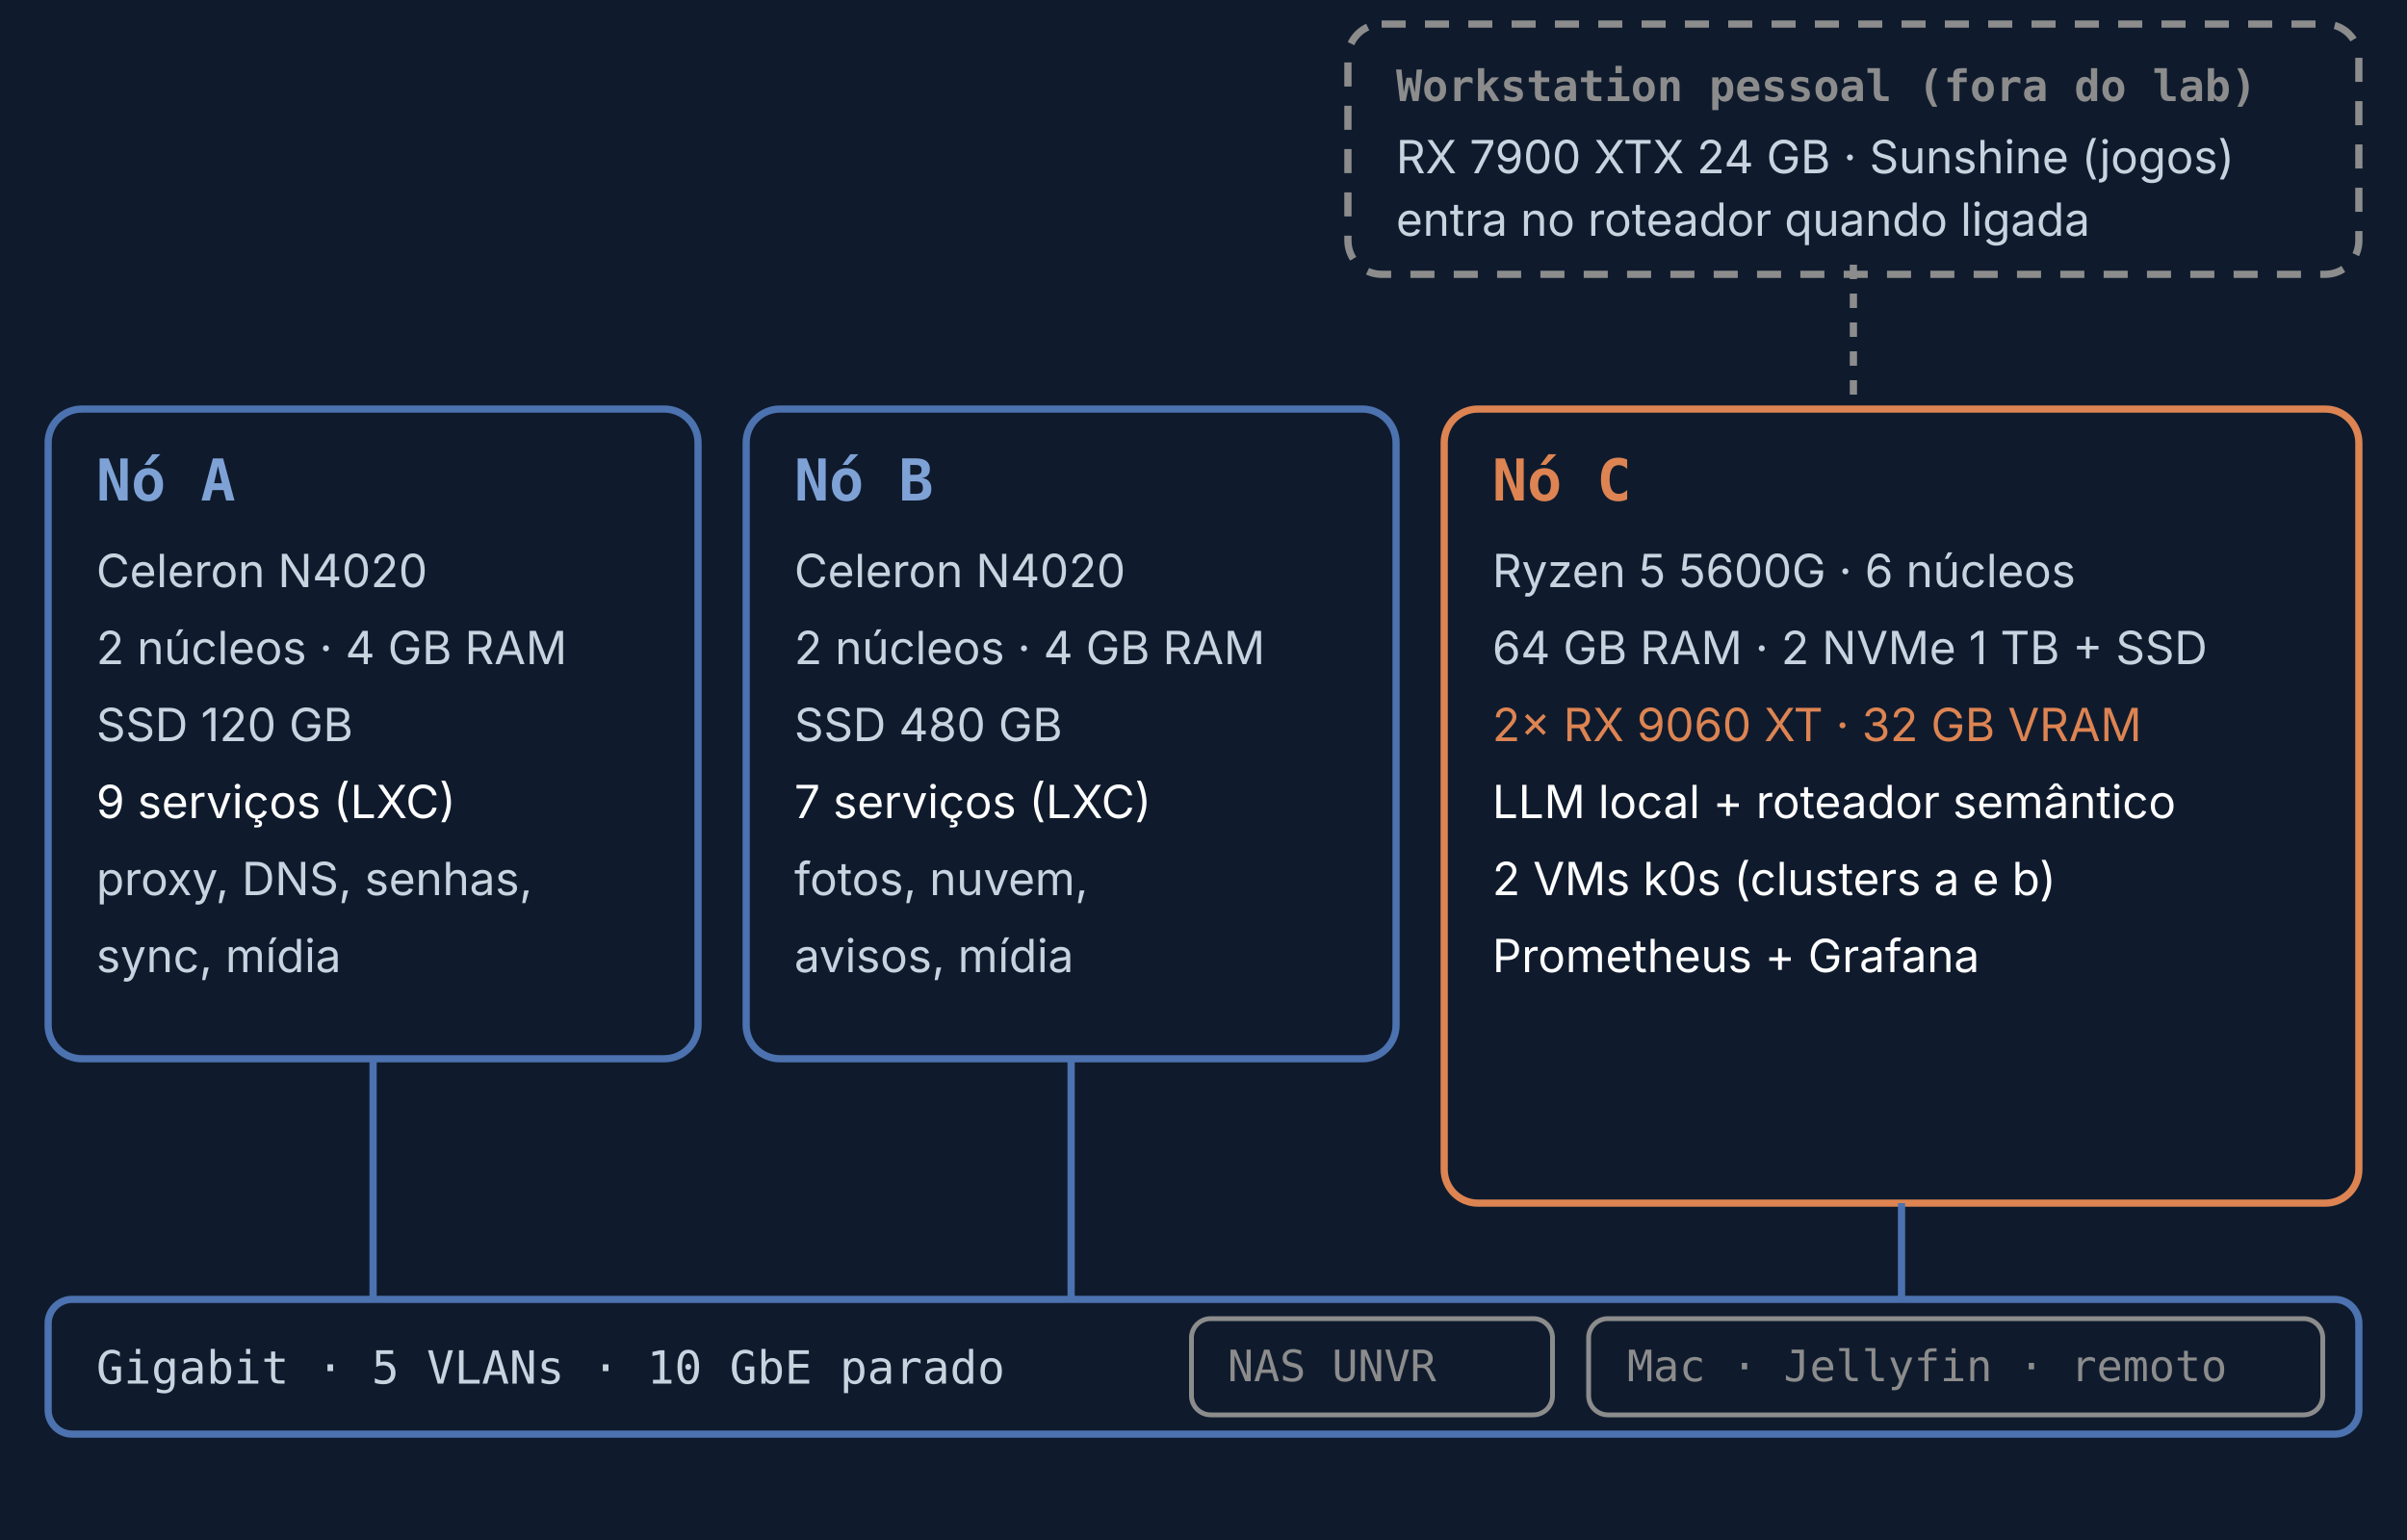
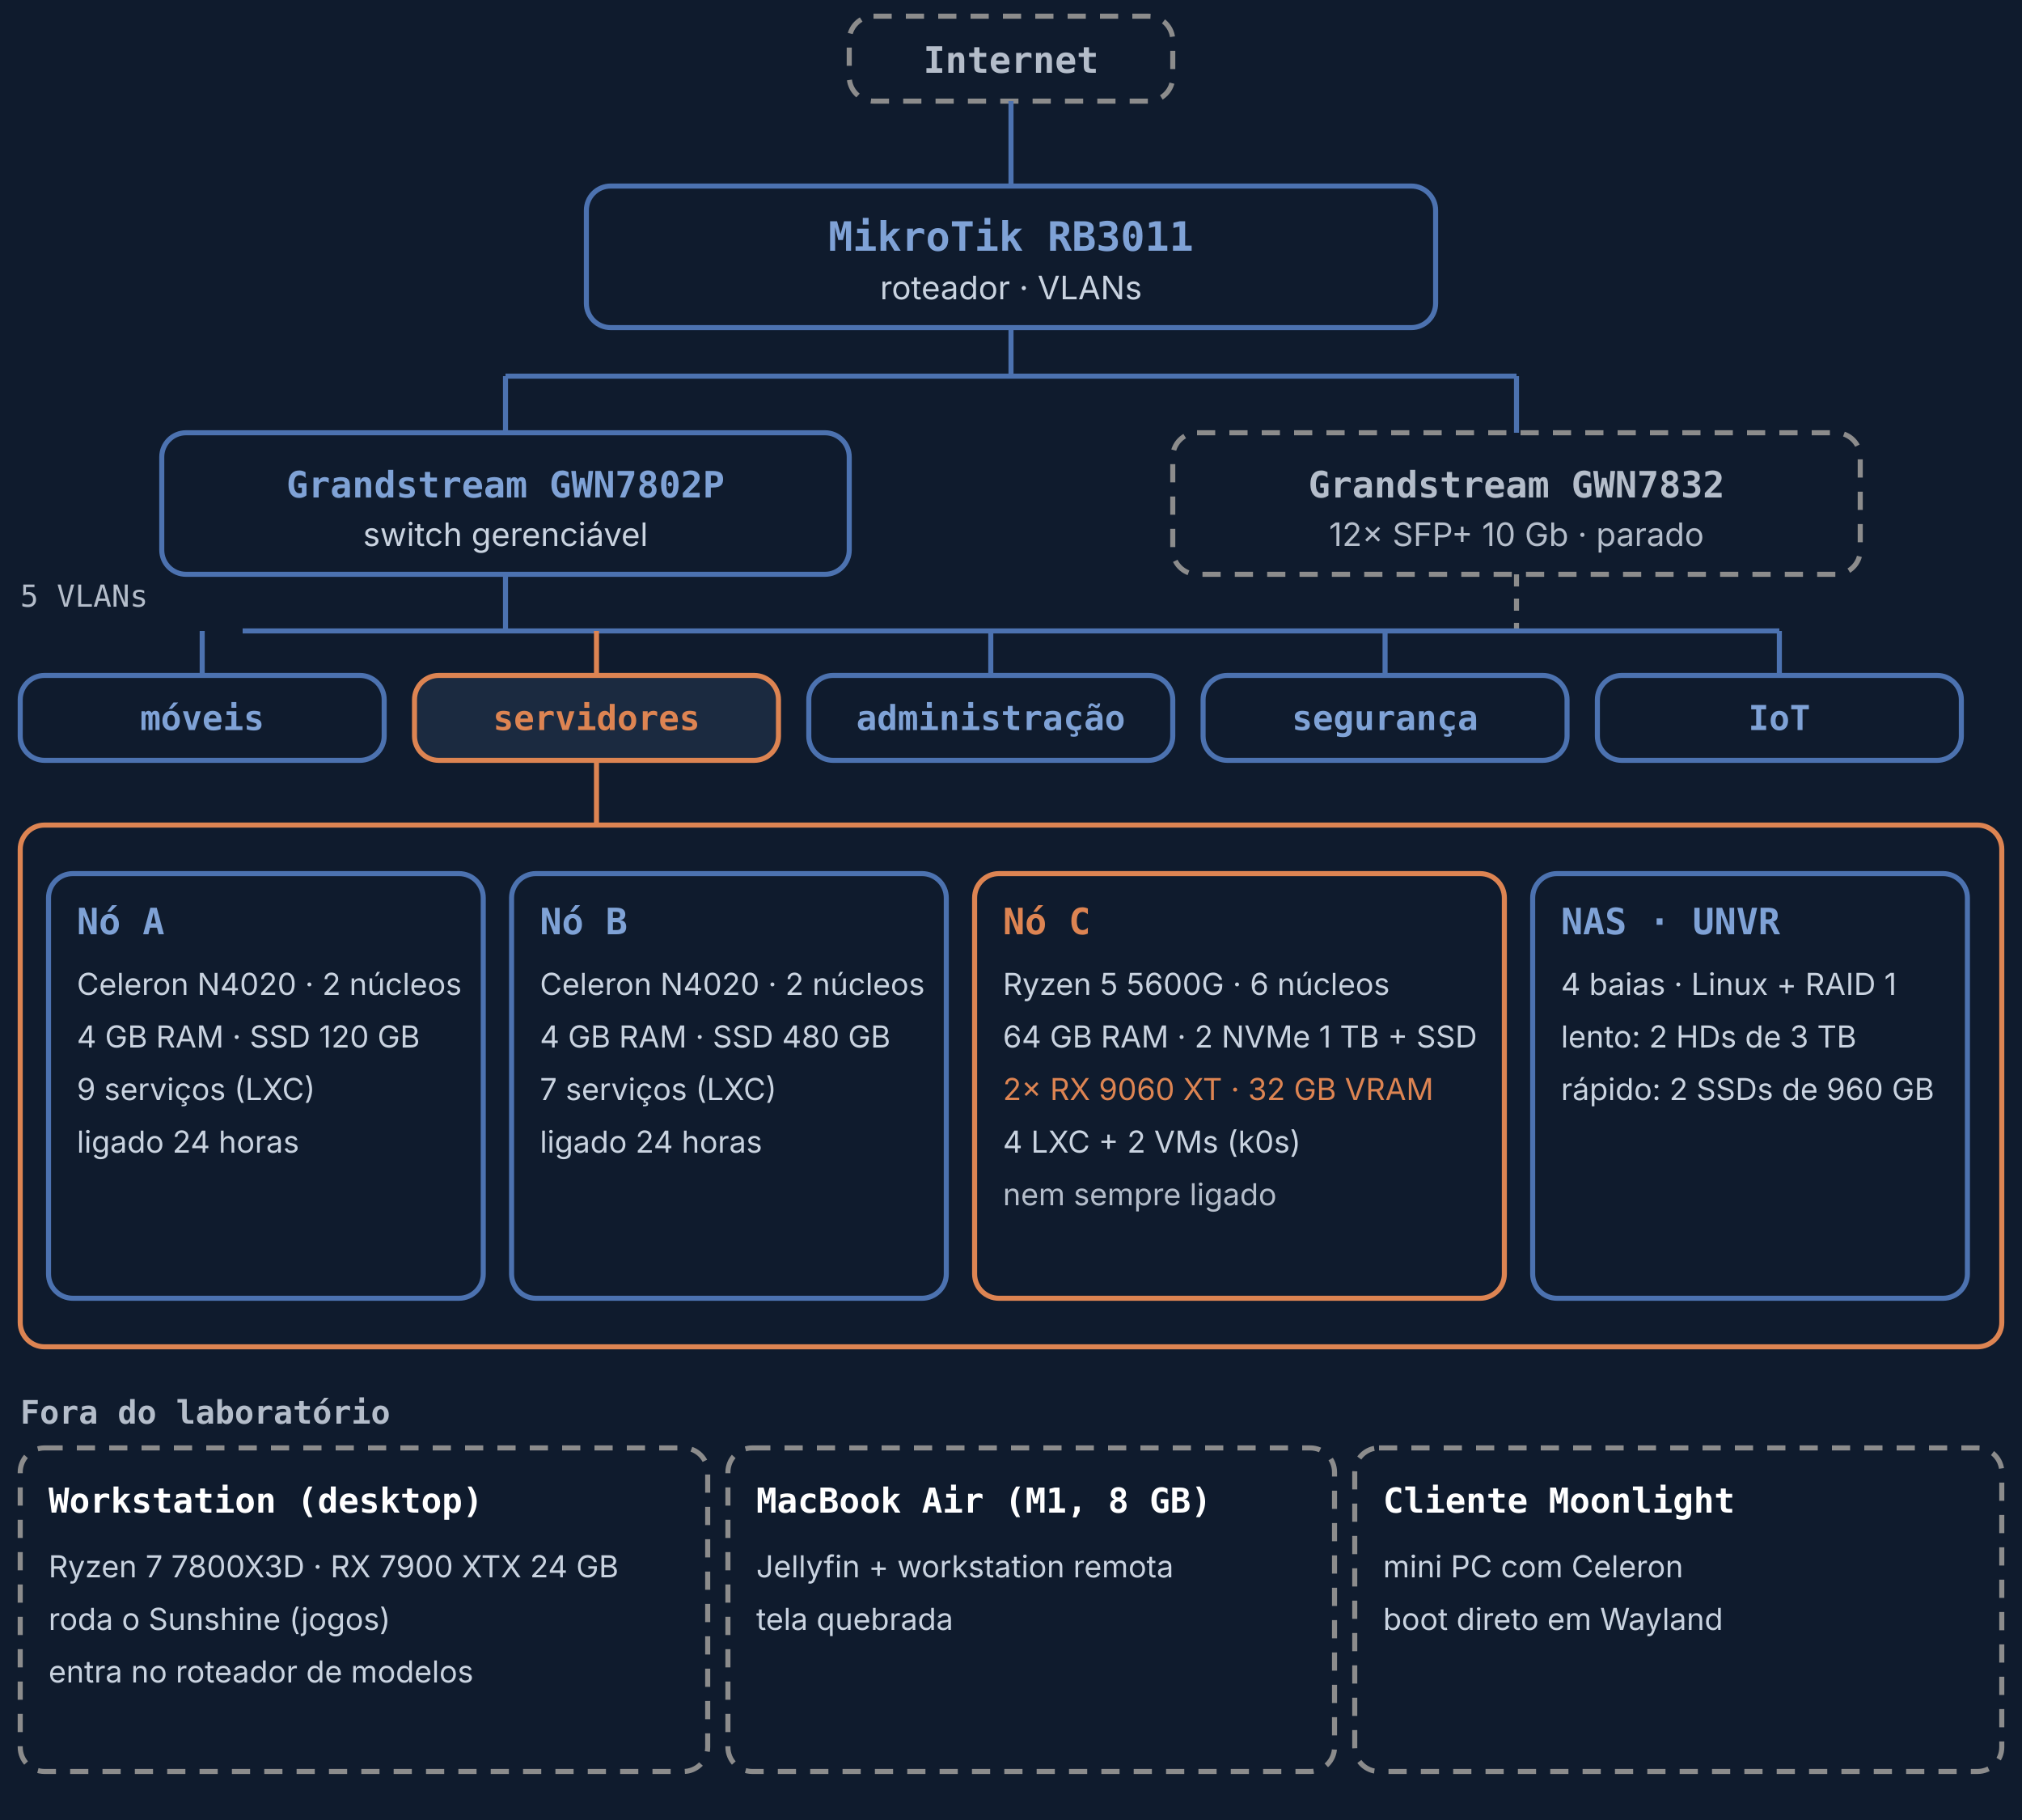
- <svg xmlns="http://www.w3.org/2000/svg" viewBox="0 0 1000 640" role="img" aria-label="Diagrama do ambiente: três nós Proxmox, NAS e a workstation pessoal fora do lab." style="width:100%;height:auto">
-   <rect width="1000" height="640" fill="#0F1B2D" />
-   <rect x="560" y="10" width="420" height="104" rx="14" fill="none" stroke="#8C8C8C" stroke-width="3" stroke-dasharray="10 8" />
-   <text x="580" y="42" font-family="JetBrains Mono, monospace" font-size="18" font-weight="700" fill="#8C8C8C">Workstation pessoal (fora do lab)</text>
-   <text x="580" y="72" font-family="Inter, sans-serif" font-size="19" fill="#C9D3E0">RX 7900 XTX 24 GB · Sunshine (jogos)</text>
-   <text x="580" y="98" font-family="Inter, sans-serif" font-size="19" fill="#C9D3E0">entra no roteador quando ligada</text>
-   <line x1="770" y1="110" x2="770" y2="168" stroke="#8C8C8C" stroke-width="3" stroke-dasharray="6 6" />
-   <rect x="20" y="170" width="270" height="270" rx="14" fill="none" stroke="#4C72B0" stroke-width="3" />
-   <text x="40" y="208" font-family="JetBrains Mono, monospace" font-size="24" font-weight="700" fill="#7FA2D6">Nó A</text>
-   <text x="40" y="244" font-family="Inter, sans-serif" font-size="19" fill="#C9D3E0">Celeron N4020</text>
-   <text x="40" y="276" font-family="Inter, sans-serif" font-size="19" fill="#C9D3E0">2 núcleos · 4 GB RAM</text>
-   <text x="40" y="308" font-family="Inter, sans-serif" font-size="19" fill="#C9D3E0">SSD 120 GB</text>
-   <text x="40" y="340" font-family="Inter, sans-serif" font-size="19" fill="#FFFFFF">9 serviços (LXC)</text>
-   <text x="40" y="372" font-family="Inter, sans-serif" font-size="19" fill="#C9D3E0">proxy, DNS, senhas,</text>
-   <text x="40" y="404" font-family="Inter, sans-serif" font-size="19" fill="#C9D3E0">sync, mídia</text>
-   <rect x="310" y="170" width="270" height="270" rx="14" fill="none" stroke="#4C72B0" stroke-width="3" />
-   <text x="330" y="208" font-family="JetBrains Mono, monospace" font-size="24" font-weight="700" fill="#7FA2D6">Nó B</text>
-   <text x="330" y="244" font-family="Inter, sans-serif" font-size="19" fill="#C9D3E0">Celeron N4020</text>
-   <text x="330" y="276" font-family="Inter, sans-serif" font-size="19" fill="#C9D3E0">2 núcleos · 4 GB RAM</text>
-   <text x="330" y="308" font-family="Inter, sans-serif" font-size="19" fill="#C9D3E0">SSD 480 GB</text>
-   <text x="330" y="340" font-family="Inter, sans-serif" font-size="19" fill="#FFFFFF">7 serviços (LXC)</text>
-   <text x="330" y="372" font-family="Inter, sans-serif" font-size="19" fill="#C9D3E0">fotos, nuvem,</text>
-   <text x="330" y="404" font-family="Inter, sans-serif" font-size="19" fill="#C9D3E0">avisos, mídia</text>
-   <rect x="600" y="170" width="380" height="330" rx="14" fill="none" stroke="#DD8452" stroke-width="3" />
-   <text x="620" y="208" font-family="JetBrains Mono, monospace" font-size="24" font-weight="700" fill="#DD8452">Nó C</text>
-   <text x="620" y="244" font-family="Inter, sans-serif" font-size="19" fill="#C9D3E0">Ryzen 5 5600G · 6 núcleos</text>
-   <text x="620" y="276" font-family="Inter, sans-serif" font-size="19" fill="#C9D3E0">64 GB RAM · 2 NVMe 1 TB + SSD</text>
-   <text x="620" y="308" font-family="Inter, sans-serif" font-size="19" fill="#DD8452">2× RX 9060 XT · 32 GB VRAM</text>
-   <text x="620" y="340" font-family="Inter, sans-serif" font-size="19" fill="#FFFFFF">LLM local + roteador semântico</text>
-   <text x="620" y="372" font-family="Inter, sans-serif" font-size="19" fill="#FFFFFF">2 VMs k0s (clusters a e b)</text>
-   <text x="620" y="404" font-family="Inter, sans-serif" font-size="19" fill="#FFFFFF">Prometheus + Grafana</text>
-   <rect x="20" y="540" width="960" height="56" rx="10" fill="none" stroke="#4C72B0" stroke-width="3" />
-   <text x="40" y="575" font-family="JetBrains Mono, monospace" font-size="19" fill="#C9D3E0">Gigabit · 5 VLANs · 10 GbE parado</text>
-   <rect x="495" y="548" width="150" height="40" rx="8" fill="none" stroke="#8C8C8C" stroke-width="2" />
-   <text x="510" y="574" font-family="JetBrains Mono, monospace" font-size="18" fill="#8C8C8C">NAS UNVR</text>
-   <rect x="660" y="548" width="305" height="40" rx="8" fill="none" stroke="#8C8C8C" stroke-width="2" />
-   <text x="676" y="574" font-family="JetBrains Mono, monospace" font-size="18" fill="#8C8C8C">Mac · Jellyfin · remoto</text>
-   <line x1="155" y1="440" x2="155" y2="540" stroke="#4C72B0" stroke-width="3" />
-   <line x1="445" y1="440" x2="445" y2="540" stroke="#4C72B0" stroke-width="3" />
-   <line x1="790" y1="500" x2="790" y2="540" stroke="#4C72B0" stroke-width="3" />
+ <svg xmlns="http://www.w3.org/2000/svg" viewBox="0 0 1000 900" role="img" aria-label="Diagrama do ambiente. A internet entra no roteador MikroTik RB3011, que alimenta dois switches Grandstream, um deles de 10 Gb parado. Do roteador saem cinco VLANs: dispositivos móveis, servidores, administração, segurança e IoT. Na VLAN de servidores ficam os nós A, B e C e o NAS Ubiquiti UNVR. Fora do laboratório estão a workstation com a RX 7900 XTX, o MacBook Air e o cliente Moonlight em Celeron." style="width:100%;height:auto">
+   <rect width="1000" height="900" fill="#0F1B2D" />
+   <rect x="420" y="8" width="160" height="42" rx="12" fill="none" stroke="#8C8C8C" stroke-width="2.5" stroke-dasharray="9 7" />
+   <text x="500" y="36" font-family="JetBrains Mono, monospace" font-size="18" fill="#B4BDCA" text-anchor="middle" font-weight="700">Internet</text>
+   <line x1="500" y1="50" x2="500" y2="92" stroke="#4C72B0" stroke-width="2.5" />
+   <rect x="290" y="92" width="420" height="70" rx="12" fill="none" stroke="#4C72B0" stroke-width="2.5" />
+   <text x="500" y="124" font-family="JetBrains Mono, monospace" font-size="20" fill="#7FA2D6" text-anchor="middle" font-weight="700">MikroTik RB3011</text>
+   <text x="500" y="148" font-family="Inter, sans-serif" font-size="16" fill="#C9D3E0" text-anchor="middle">roteador · VLANs</text>
+   <line x1="500" y1="162" x2="500" y2="186" stroke="#4C72B0" stroke-width="2.5" />
+   <line x1="250" y1="186" x2="750" y2="186" stroke="#4C72B0" stroke-width="2.5" />
+   <line x1="250" y1="186" x2="250" y2="214" stroke="#4C72B0" stroke-width="2.5" />
+   <line x1="750" y1="186" x2="750" y2="214" stroke="#4C72B0" stroke-width="2.5" />
+   <rect x="80" y="214" width="340" height="70" rx="12" fill="none" stroke="#4C72B0" stroke-width="2.5" />
+   <text x="250" y="246" font-family="JetBrains Mono, monospace" font-size="18" fill="#7FA2D6" text-anchor="middle" font-weight="700">Grandstream GWN7802P</text>
+   <text x="250" y="270" font-family="Inter, sans-serif" font-size="16" fill="#C9D3E0" text-anchor="middle">switch gerenciável</text>
+   <rect x="580" y="214" width="340" height="70" rx="12" fill="none" stroke="#8C8C8C" stroke-width="2.5" stroke-dasharray="9 7" />
+   <text x="750" y="246" font-family="JetBrains Mono, monospace" font-size="18" fill="#B4BDCA" text-anchor="middle" font-weight="700">Grandstream GWN7832</text>
+   <text x="750" y="270" font-family="Inter, sans-serif" font-size="16" fill="#B4BDCA" text-anchor="middle">12× SFP+ 10 Gb · parado</text>
+   <line x1="250" y1="284" x2="250" y2="312" stroke="#4C72B0" stroke-width="2.5" />
+   <line x1="750" y1="284" x2="750" y2="312" stroke="#8C8C8C" stroke-width="2.5" stroke-dasharray="6 6" />
+   <line x1="120" y1="312" x2="880" y2="312" stroke="#4C72B0" stroke-width="2.5" />
+   <line x1="100" y1="312" x2="100" y2="334" stroke="#4C72B0" stroke-width="2.5" />
+   <rect x="10" y="334" width="180" height="42" rx="12" fill="none" stroke="#4C72B0" stroke-width="2.5" />
+   <text x="100" y="361" font-family="JetBrains Mono, monospace" font-size="17" fill="#7FA2D6" text-anchor="middle" font-weight="700">móveis</text>
+   <line x1="295" y1="312" x2="295" y2="334" stroke="#DD8452" stroke-width="2.5" />
+   <rect x="205" y="334" width="180" height="42" rx="12" fill="#1B2A40" stroke="#DD8452" stroke-width="2.5" />
+   <text x="295" y="361" font-family="JetBrains Mono, monospace" font-size="17" fill="#DD8452" text-anchor="middle" font-weight="700">servidores</text>
+   <line x1="490" y1="312" x2="490" y2="334" stroke="#4C72B0" stroke-width="2.5" />
+   <rect x="400" y="334" width="180" height="42" rx="12" fill="none" stroke="#4C72B0" stroke-width="2.5" />
+   <text x="490" y="361" font-family="JetBrains Mono, monospace" font-size="17" fill="#7FA2D6" text-anchor="middle" font-weight="700">administração</text>
+   <line x1="685" y1="312" x2="685" y2="334" stroke="#4C72B0" stroke-width="2.5" />
+   <rect x="595" y="334" width="180" height="42" rx="12" fill="none" stroke="#4C72B0" stroke-width="2.5" />
+   <text x="685" y="361" font-family="JetBrains Mono, monospace" font-size="17" fill="#7FA2D6" text-anchor="middle" font-weight="700">segurança</text>
+   <line x1="880" y1="312" x2="880" y2="334" stroke="#4C72B0" stroke-width="2.5" />
+   <rect x="790" y="334" width="180" height="42" rx="12" fill="none" stroke="#4C72B0" stroke-width="2.5" />
+   <text x="880" y="361" font-family="JetBrains Mono, monospace" font-size="17" fill="#7FA2D6" text-anchor="middle" font-weight="700">IoT</text>
+   <text x="10" y="300" font-family="JetBrains Mono, monospace" font-size="15" fill="#B4BDCA">5 VLANs</text>
+   <line x1="295" y1="376" x2="295" y2="408" stroke="#DD8452" stroke-width="2.5" />
+   <rect x="10" y="408" width="980" height="258" rx="12" fill="none" stroke="#DD8452" stroke-width="2.5" />
+   <rect x="24" y="432" width="215" height="210" rx="12" fill="none" stroke="#4C72B0" stroke-width="2.5" />
+   <text x="38" y="462" font-family="JetBrains Mono, monospace" font-size="18" fill="#7FA2D6" font-weight="700">Nó A</text>
+   <text x="38" y="492" font-family="Inter, sans-serif" font-size="15" fill="#C9D3E0">Celeron N4020 · 2 núcleos</text>
+   <text x="38" y="518" font-family="Inter, sans-serif" font-size="15" fill="#C9D3E0">4 GB RAM · SSD 120 GB</text>
+   <text x="38" y="544" font-family="Inter, sans-serif" font-size="15" fill="#C9D3E0">9 serviços (LXC)</text>
+   <text x="38" y="570" font-family="Inter, sans-serif" font-size="15" fill="#C9D3E0">ligado 24 horas</text>
+   <rect x="253" y="432" width="215" height="210" rx="12" fill="none" stroke="#4C72B0" stroke-width="2.5" />
+   <text x="267" y="462" font-family="JetBrains Mono, monospace" font-size="18" fill="#7FA2D6" font-weight="700">Nó B</text>
+   <text x="267" y="492" font-family="Inter, sans-serif" font-size="15" fill="#C9D3E0">Celeron N4020 · 2 núcleos</text>
+   <text x="267" y="518" font-family="Inter, sans-serif" font-size="15" fill="#C9D3E0">4 GB RAM · SSD 480 GB</text>
+   <text x="267" y="544" font-family="Inter, sans-serif" font-size="15" fill="#C9D3E0">7 serviços (LXC)</text>
+   <text x="267" y="570" font-family="Inter, sans-serif" font-size="15" fill="#C9D3E0">ligado 24 horas</text>
+   <rect x="482" y="432" width="262" height="210" rx="12" fill="none" stroke="#DD8452" stroke-width="2.5" />
+   <text x="496" y="462" font-family="JetBrains Mono, monospace" font-size="18" fill="#DD8452" font-weight="700">Nó C</text>
+   <text x="496" y="492" font-family="Inter, sans-serif" font-size="15" fill="#C9D3E0">Ryzen 5 5600G · 6 núcleos</text>
+   <text x="496" y="518" font-family="Inter, sans-serif" font-size="15" fill="#C9D3E0">64 GB RAM · 2 NVMe 1 TB + SSD</text>
+   <text x="496" y="544" font-family="Inter, sans-serif" font-size="15" fill="#DD8452">2× RX 9060 XT · 32 GB VRAM</text>
+   <text x="496" y="570" font-family="Inter, sans-serif" font-size="15" fill="#C9D3E0">4 LXC + 2 VMs (k0s)</text>
+   <text x="496" y="596" font-family="Inter, sans-serif" font-size="15" fill="#B4BDCA">nem sempre ligado</text>
+   <rect x="758" y="432" width="215" height="210" rx="12" fill="none" stroke="#4C72B0" stroke-width="2.5" />
+   <text x="772" y="462" font-family="JetBrains Mono, monospace" font-size="18" fill="#7FA2D6" font-weight="700">NAS · UNVR</text>
+   <text x="772" y="492" font-family="Inter, sans-serif" font-size="15" fill="#C9D3E0">4 baias · Linux + RAID 1</text>
+   <text x="772" y="518" font-family="Inter, sans-serif" font-size="15" fill="#C9D3E0">lento: 2 HDs de 3 TB</text>
+   <text x="772" y="544" font-family="Inter, sans-serif" font-size="15" fill="#C9D3E0">rápido: 2 SSDs de 960 GB</text>
+   <text x="10" y="704" font-family="JetBrains Mono, monospace" font-size="16" fill="#B4BDCA" font-weight="700">Fora do laboratório</text>
+   <rect x="10" y="716" width="340" height="160" rx="12" fill="none" stroke="#8C8C8C" stroke-width="2.5" stroke-dasharray="9 7" />
+   <rect x="360" y="716" width="300" height="160" rx="12" fill="none" stroke="#8C8C8C" stroke-width="2.5" stroke-dasharray="9 7" />
+   <rect x="670" y="716" width="320" height="160" rx="12" fill="none" stroke="#8C8C8C" stroke-width="2.5" stroke-dasharray="9 7" />
+   <text x="24" y="748" font-family="JetBrains Mono, monospace" font-size="17" fill="#FFFFFF" font-weight="700">Workstation (desktop)</text>
+   <text x="24" y="780" font-family="Inter, sans-serif" font-size="15" fill="#C9D3E0">Ryzen 7 7800X3D · RX 7900 XTX 24 GB</text>
+   <text x="24" y="806" font-family="Inter, sans-serif" font-size="15" fill="#C9D3E0">roda o Sunshine (jogos)</text>
+   <text x="24" y="832" font-family="Inter, sans-serif" font-size="15" fill="#C9D3E0">entra no roteador de modelos</text>
+   <text x="374" y="748" font-family="JetBrains Mono, monospace" font-size="17" fill="#FFFFFF" font-weight="700">MacBook Air (M1, 8 GB)</text>
+   <text x="374" y="780" font-family="Inter, sans-serif" font-size="15" fill="#C9D3E0">Jellyfin + workstation remota</text>
+   <text x="374" y="806" font-family="Inter, sans-serif" font-size="15" fill="#C9D3E0">tela quebrada</text>
+   <text x="684" y="748" font-family="JetBrains Mono, monospace" font-size="17" fill="#FFFFFF" font-weight="700">Cliente Moonlight</text>
+   <text x="684" y="780" font-family="Inter, sans-serif" font-size="15" fill="#C9D3E0">mini PC com Celeron</text>
+   <text x="684" y="806" font-family="Inter, sans-serif" font-size="15" fill="#C9D3E0">boot direto em Wayland</text>
</svg>
